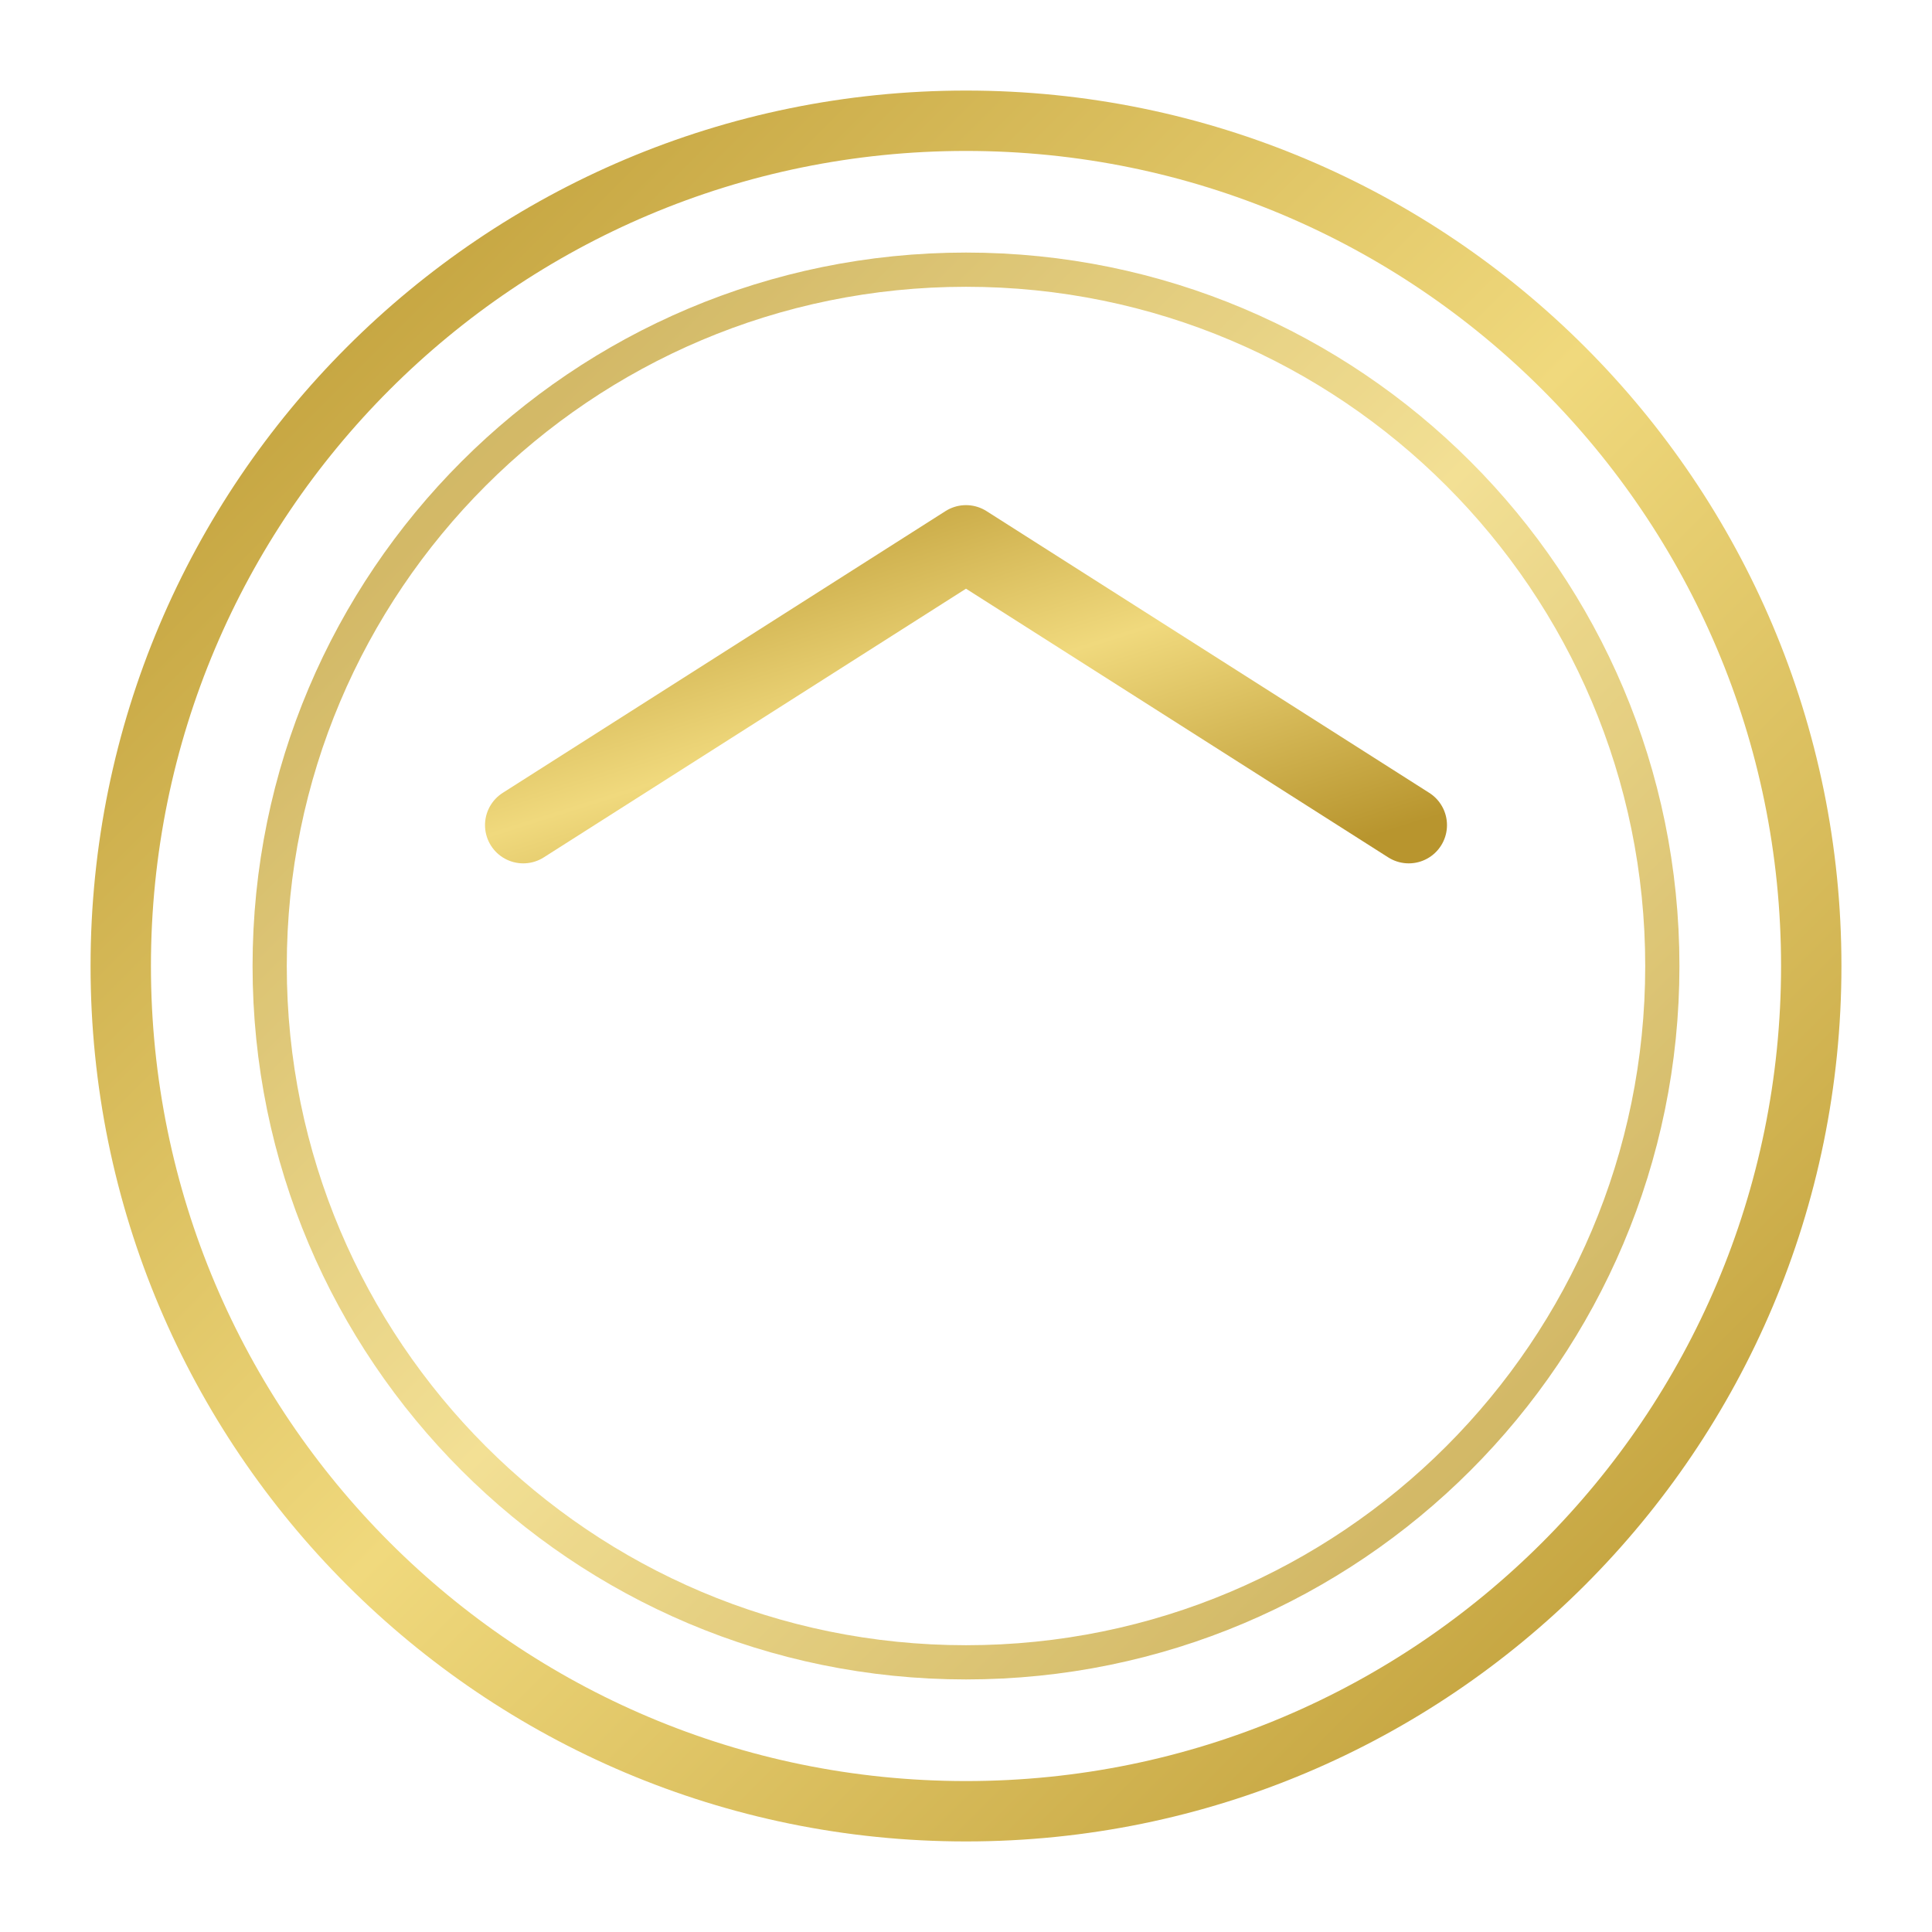
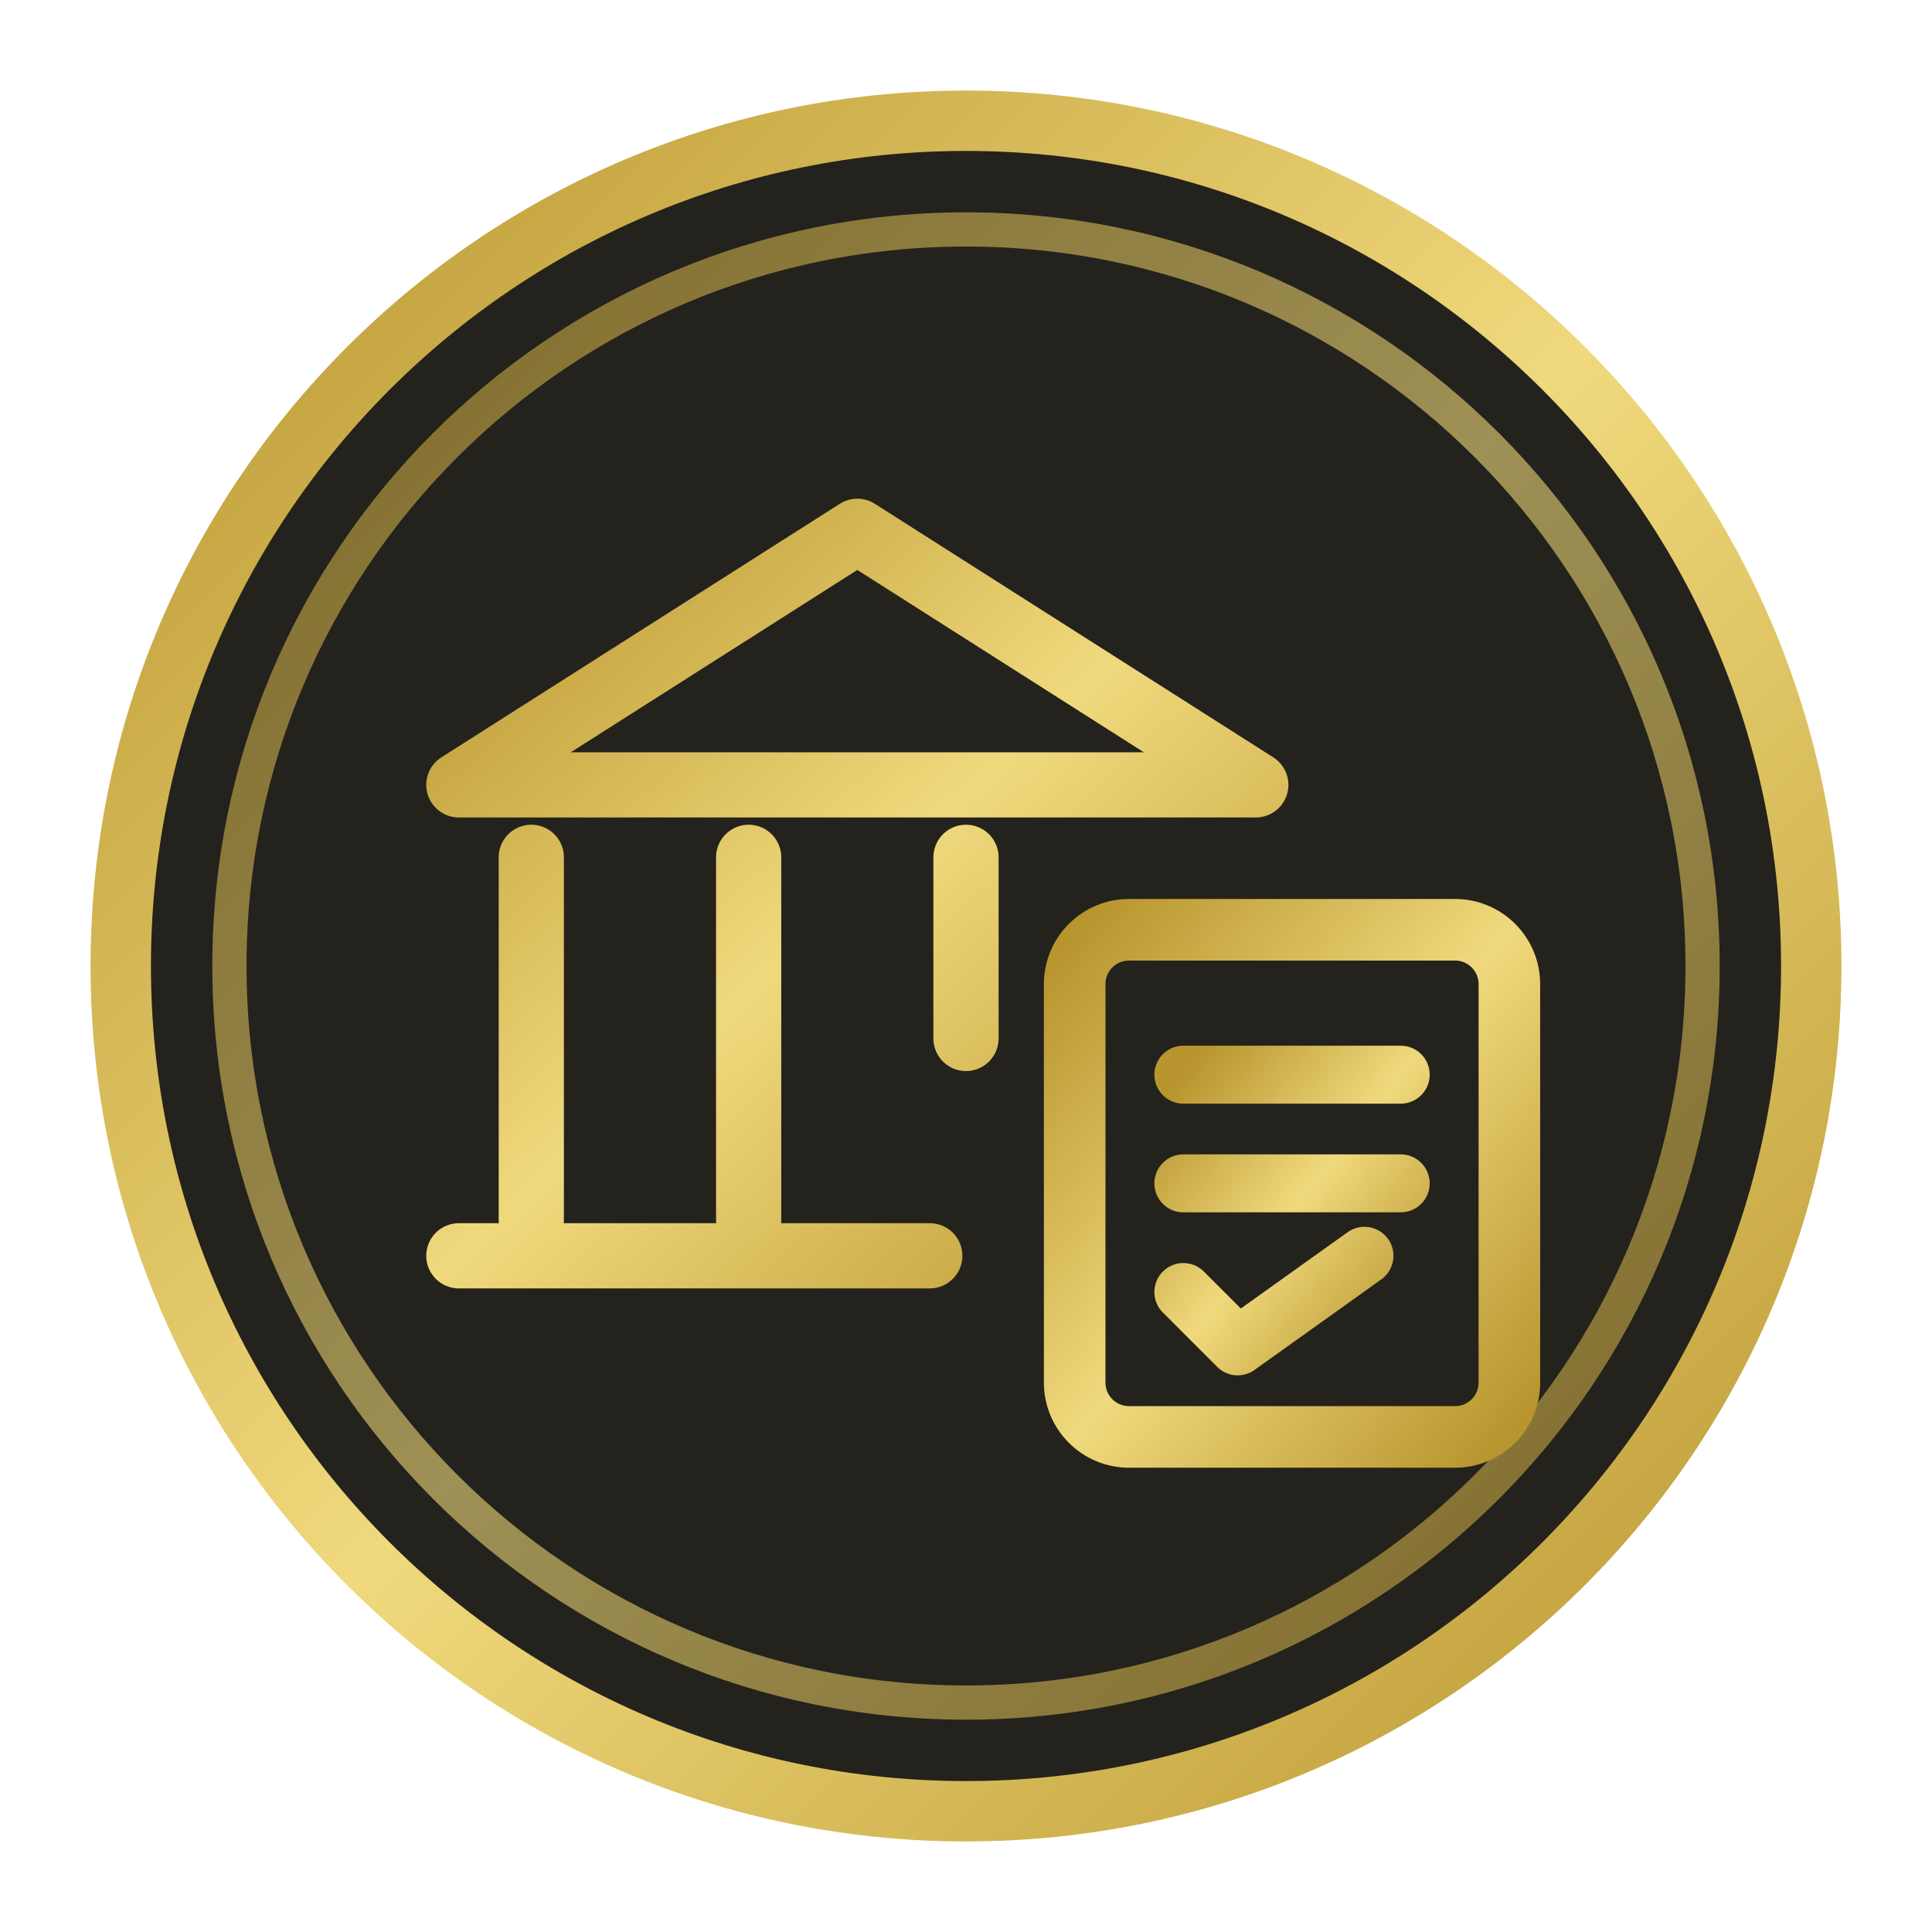
<svg xmlns="http://www.w3.org/2000/svg" width="48" height="48" viewBox="0 0 48 48" role="presentation" focusable="false" aria-hidden="true">
  <defs>
    <linearGradient id="mfoil" x1="0" y1="0" x2="1" y2="1">
      <stop stop-color="#b8952e" />
      <stop offset=".5" stop-color="#f0d97d" />
      <stop offset="1" stop-color="#b8952e" />
    </linearGradient>
  </defs>
-   <circle cx="24" cy="24" r="21" fill="none" stroke="url(#mfoil)" stroke-width="1.5" />
-   <circle cx="24" cy="24" r="17.3" fill="none" stroke="url(#mfoil)" stroke-width="0.85" opacity=".82" />
-   <g fill="none" stroke="url(#mfoil)" stroke-width="1.9" stroke-linecap="round" stroke-linejoin="round">
-     <path d="M13 20.5l11-7 11 7" />
-     <line x1="12.3" y1="20.5" x2="35.7" y2="20.5" />
-     <line x1="16" y1="20.5" x2="16" y2="30.5" />
-     <line x1="21.3" y1="20.5" x2="21.3" y2="30.5" />
-     <line x1="26.7" y1="20.5" x2="26.7" y2="30.5" />
-     <line x1="32" y1="20.5" x2="32" y2="30.5" />
-     <line x1="12.3" y1="30.5" x2="35.7" y2="30.5" />
-     <line x1="11" y1="33.5" x2="37" y2="33.5" />
+   <circle cx="24" cy="24" r="21" fill="#1c1913" fill-opacity=".96" stroke="url(#mfoil)" stroke-width="1.5" />
+   <circle cx="24" cy="24" r="18.3" fill="none" stroke="url(#mfoil)" stroke-width="0.85" opacity=".6" />
+   <g fill="none" stroke="url(#mfoil)" stroke-width="2" stroke-linecap="round" stroke-linejoin="round" transform="translate(24 24) scale(.9) translate(-24 -24)">
+     <path d="m10 19 11-7 11 7ZM12 21v10M18 21v10M24 21v5M10 32h13" stroke-width="1.8" />
+     <rect x="27" y="23" width="12" height="14" rx="1.5" stroke-width="1.7" />
+     <path d="M30 27h6M30 30h6m-6 3 1.5 1.5L35 32" stroke-width="1.6" />
  </g>
</svg>
